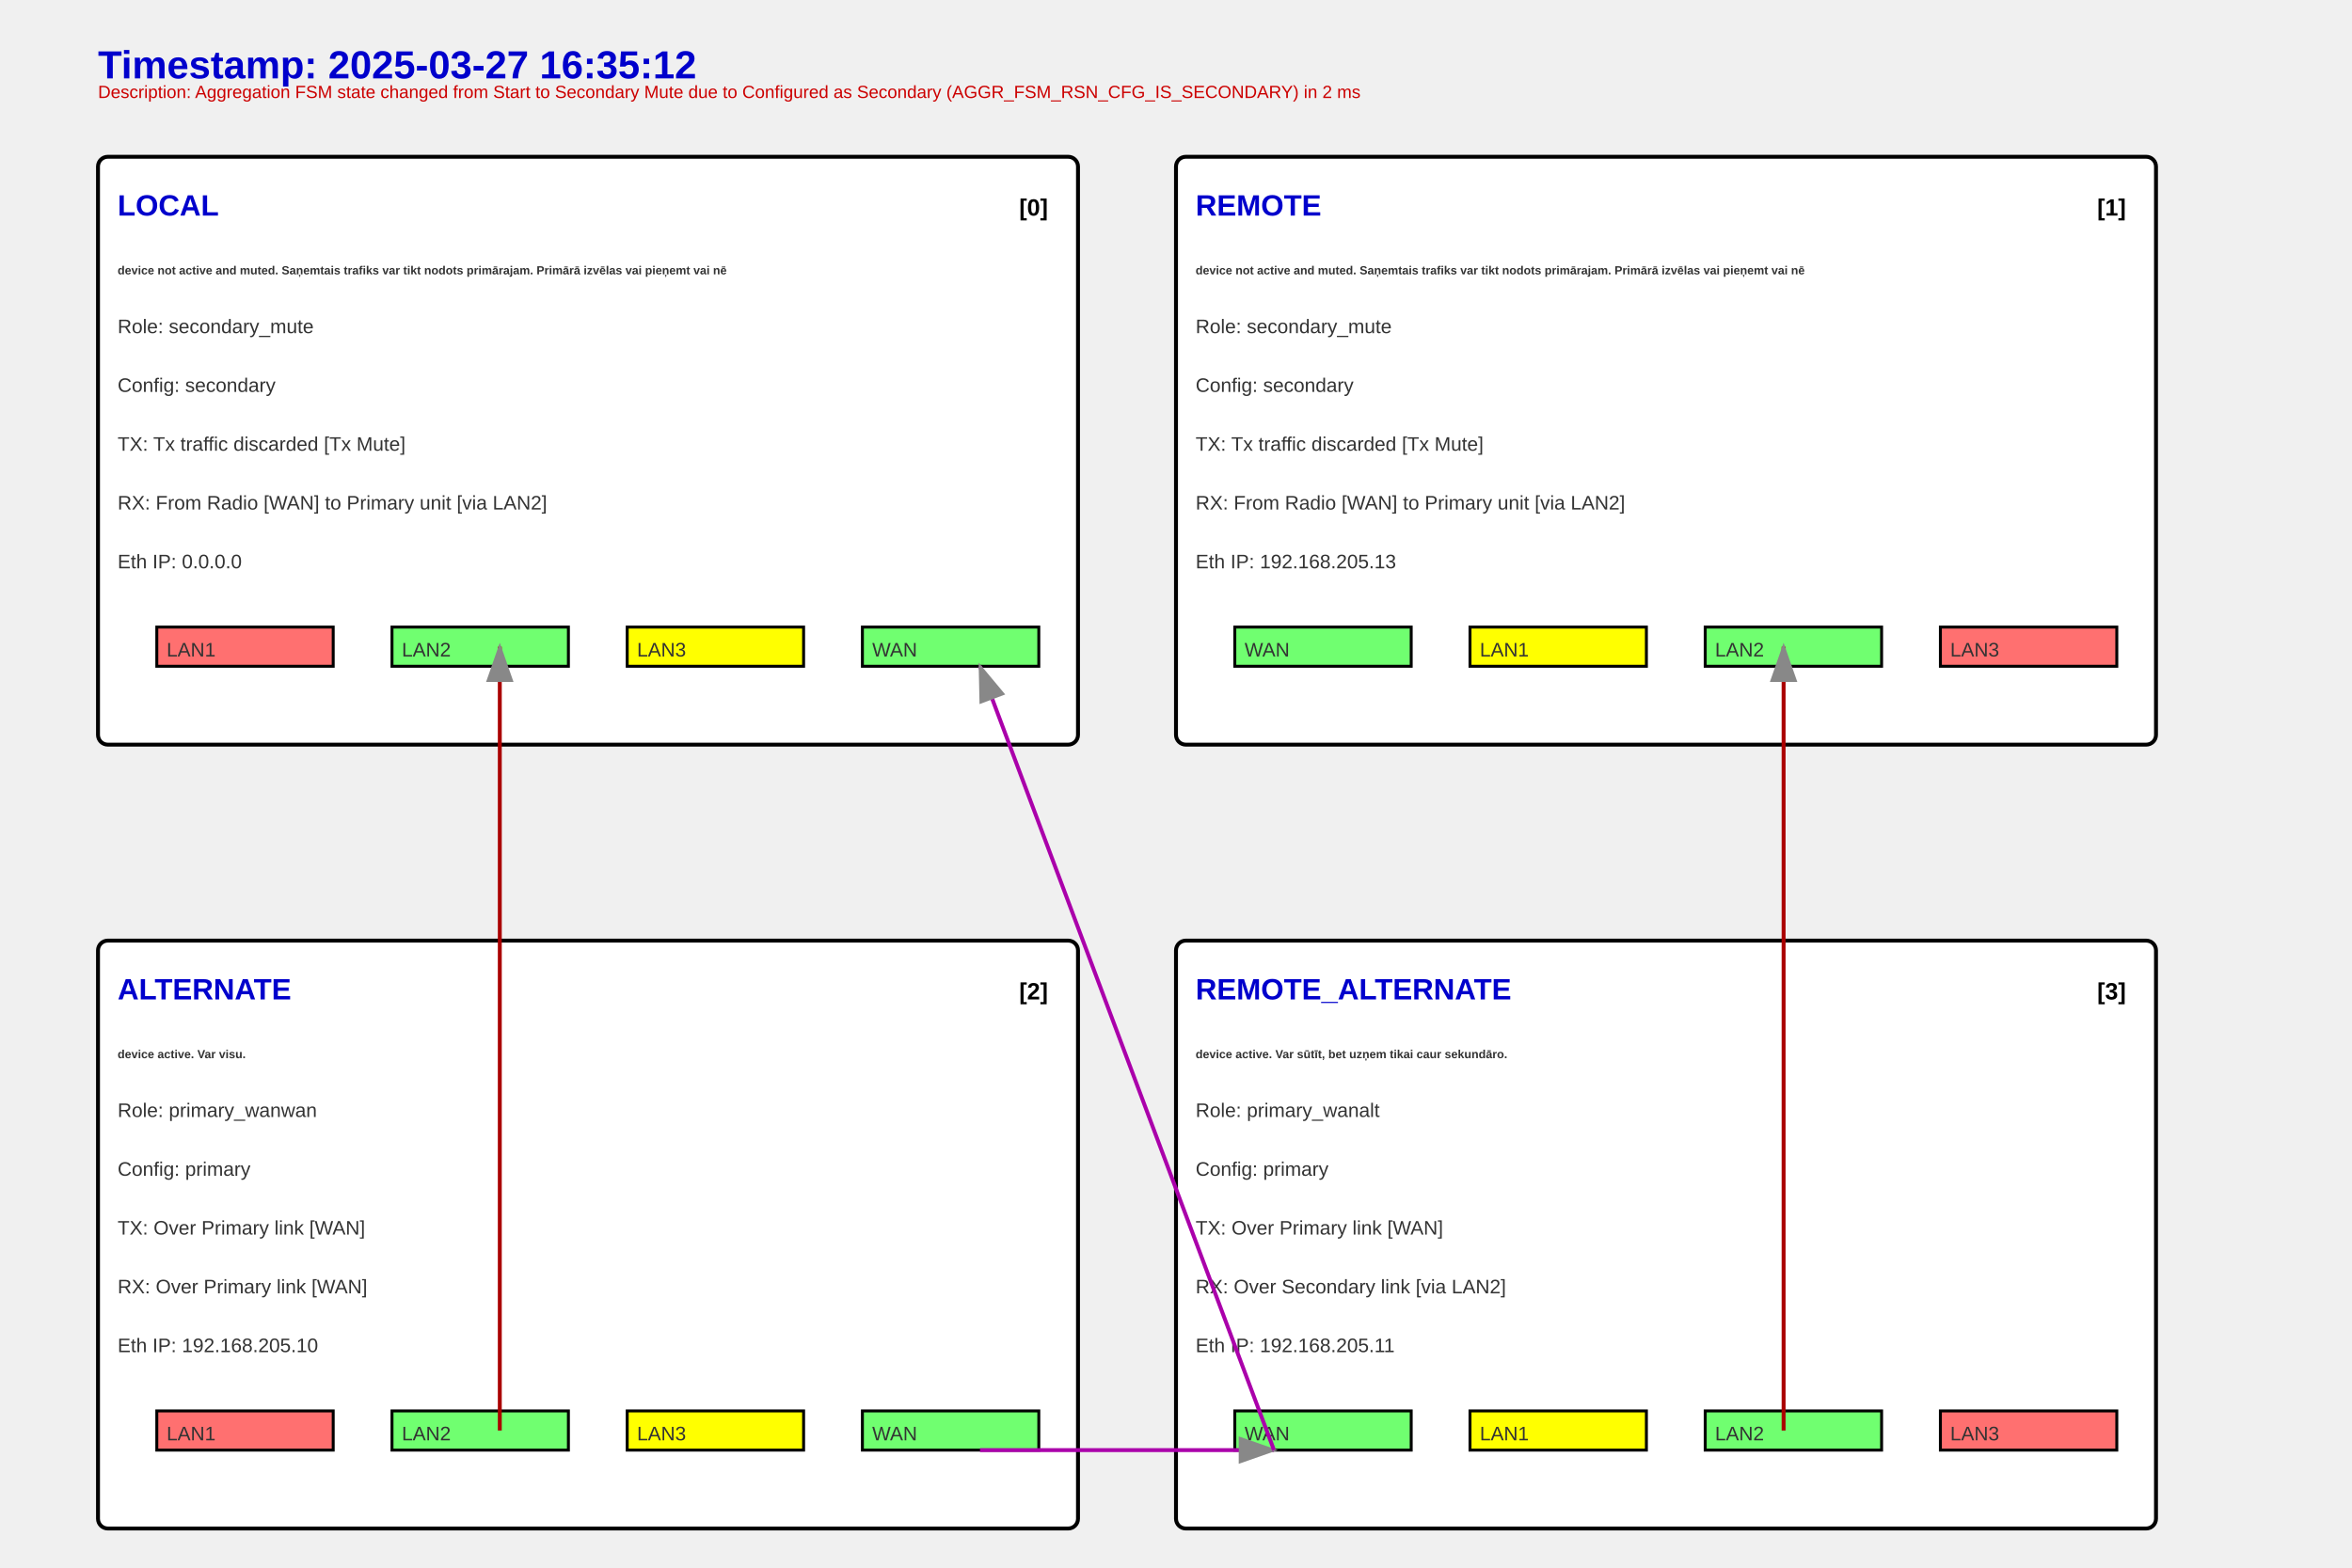
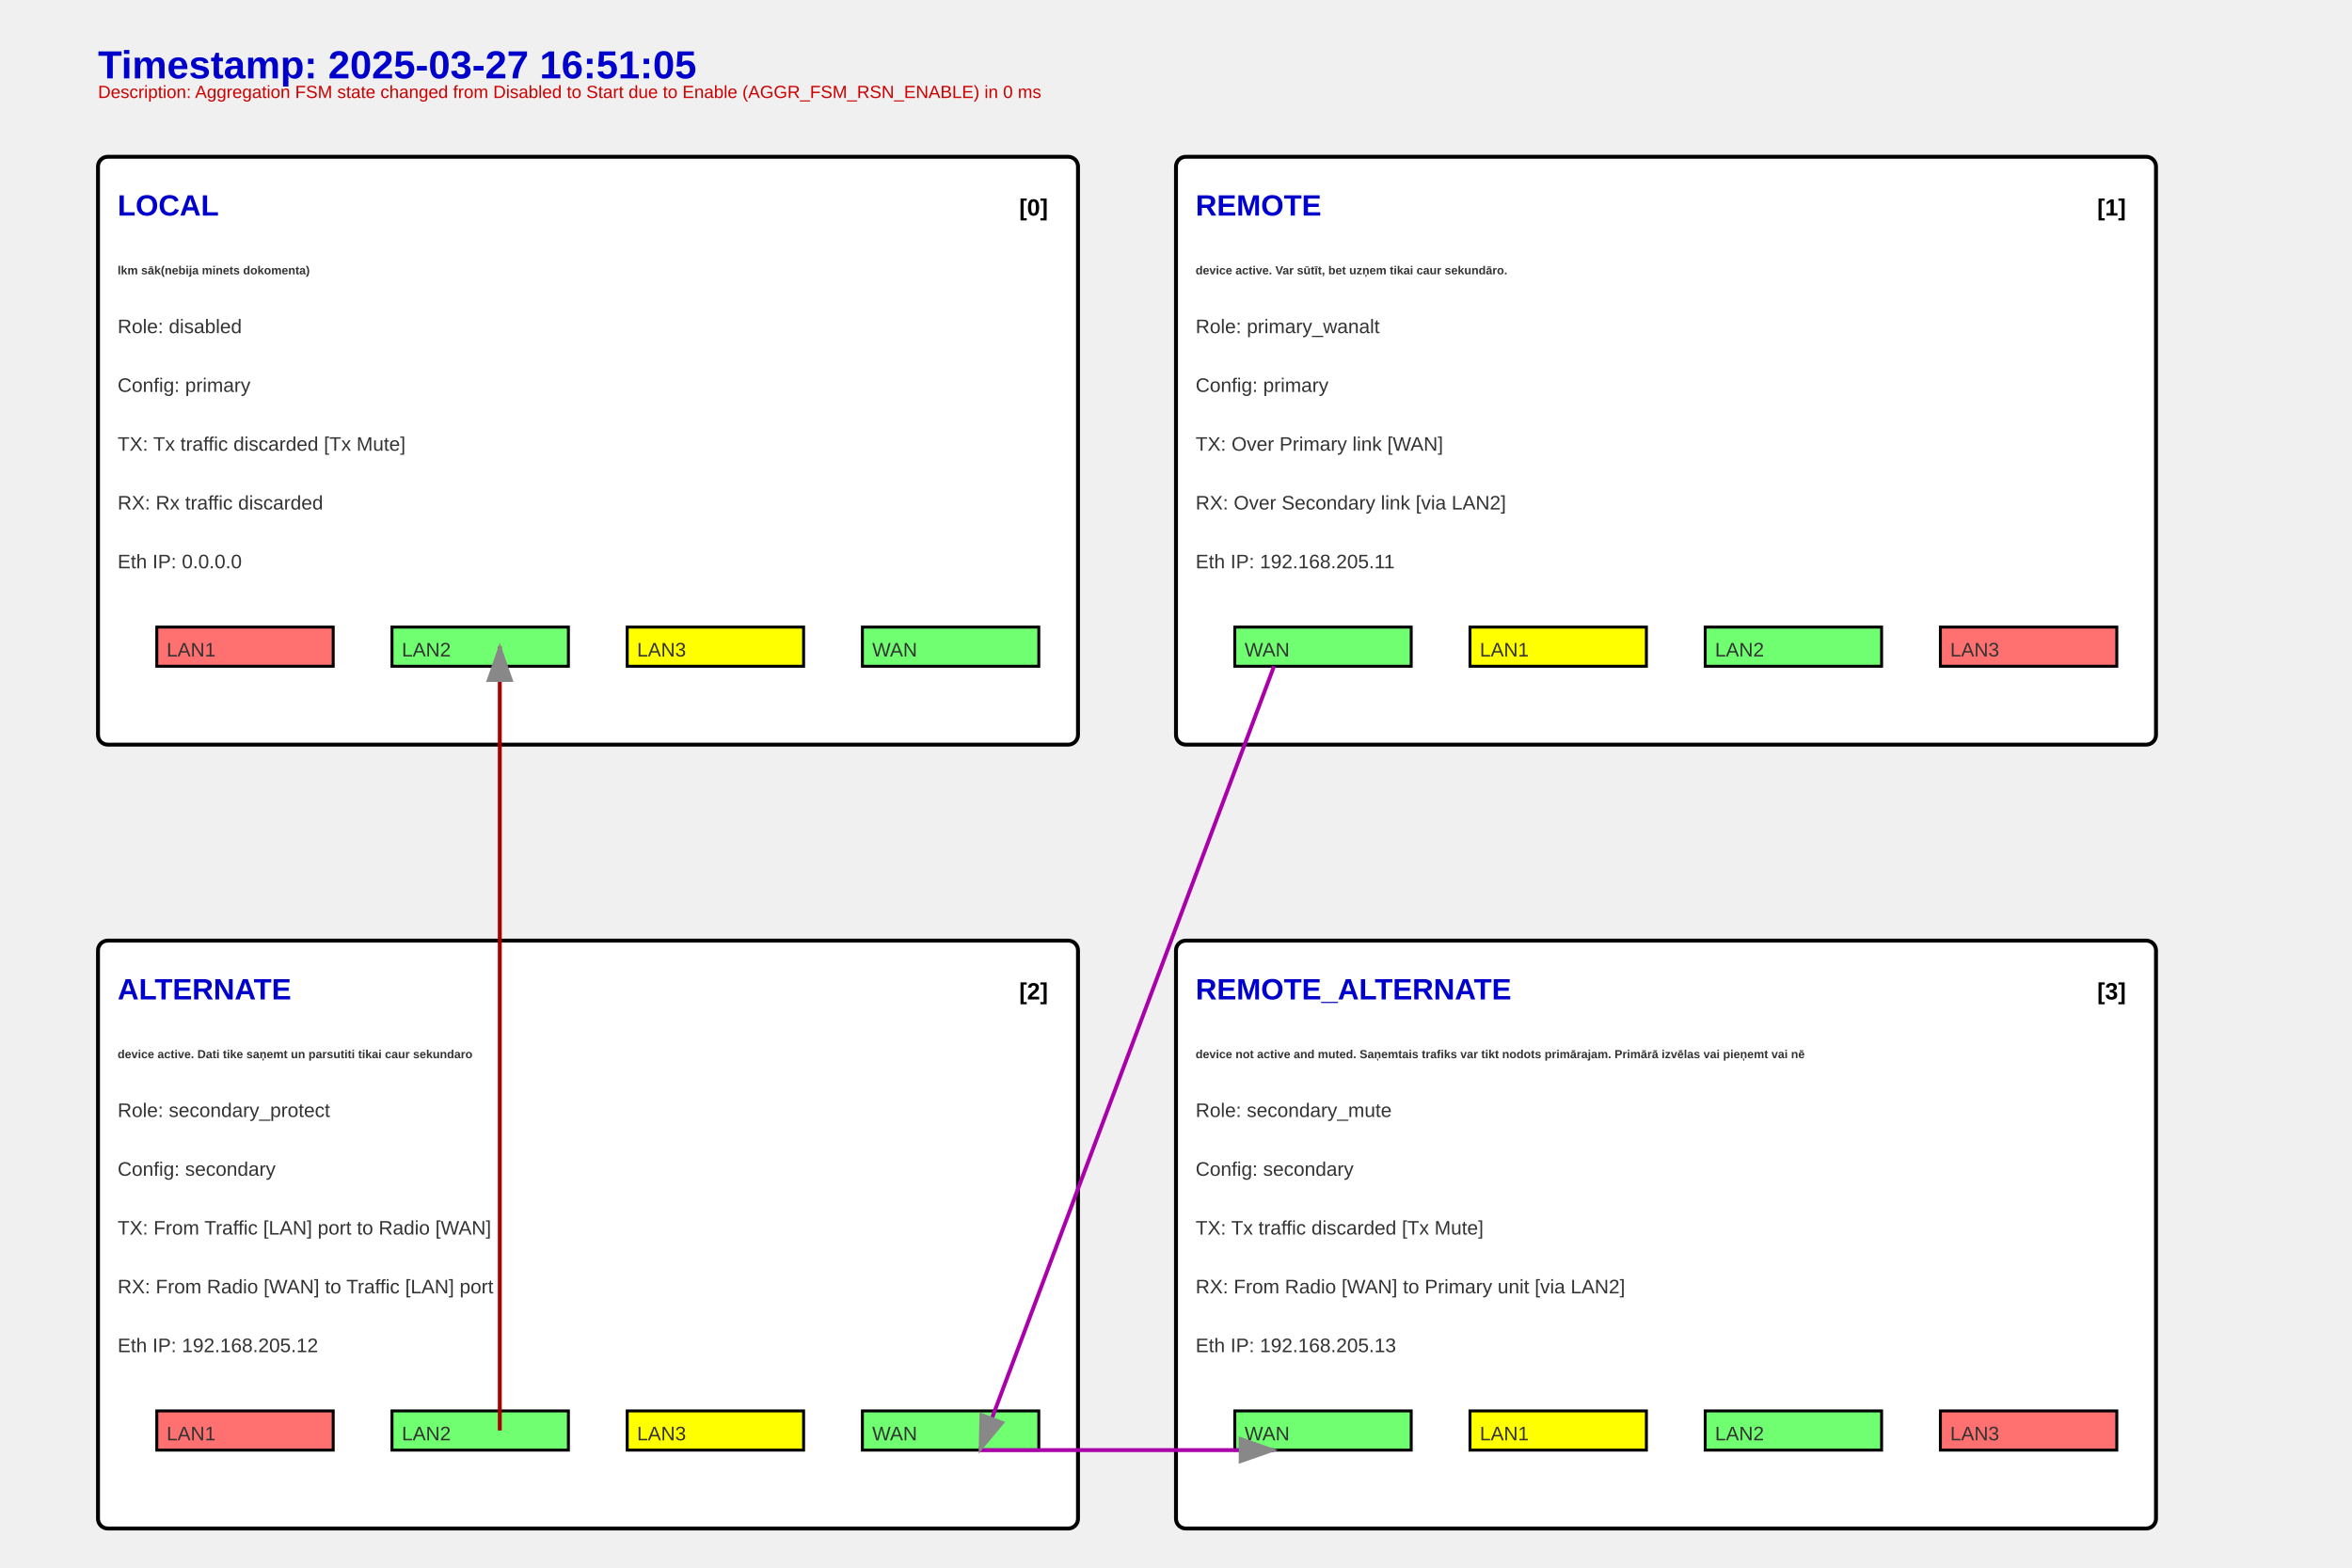
<svg xmlns="http://www.w3.org/2000/svg" width="1200" height="800">
  <style>
  .node { fill: #ffffff; stroke: #000000; stroke-width: 2; }
  .label { font: 10px Arial; fill: #333333; }
  .labela { font: 6px Arial; fill: #333333; font-weight: bold;}
  .error { font: 9px Arial; fill: #cc0000; }
  .timestamp { font: 20px Arial; font-weight: bold; fill: #0000cc; }
  .section-label { font: 15px Arial; font-weight: bold; fill: #0000cc; }
  .box-index { font: 12px Arial; font-weight: bold; fill: #000000; }
  .connection-line { stroke: #888888; stroke-width: 2; }
  .diagonal-line { stroke: #aa0000; stroke-width: 3; }
  .sender-receiver-line { stroke: #aa00aa; stroke-width: 2; }
  .secondary-primary-line { stroke: #aa0000; stroke-width: 2; }
  .remote-secondary-primary-line { stroke: #aa0000; stroke-width: 2; }
  .recive-sender-line { stroke: #aa00aa; stroke-width: 2; }
  .traffic-flow { animation: pulse 2s infinite; }
  @keyframes pulse {
    0% { stroke-opacity: 0.3; stroke-width: 1; }
    50% { stroke-opacity: 1; stroke-width: 3; }
    100% { stroke-opacity: 0.3; stroke-width: 1; }
  }
</style>
  <defs>
    <marker id="arrowhead" markerWidth="10" markerHeight="7" refX="9" refY="3.5" orient="auto">
      <polygon points="0 0, 10 3.5, 0 7" fill="#888888" />
    </marker>
  </defs>
-   <text class="timestamp" x="50" y="40">Timestamp: 2025-03-27 16:35:12</text>
-   <text class="error" x="50" y="50">Description: Aggregation FSM state changed from Start to Secondary Mute due to Configured as Secondary (AGGR_FSM_RSN_CFG_IS_SECONDARY) in 2 ms</text>
+   <text class="timestamp" x="50" y="40">Timestamp: 2025-03-27 16:51:05</text>
+   <text class="error" x="50" y="50">Description: Aggregation FSM state changed from Disabled to Start due to Enable (AGGR_FSM_RSN_ENABLE) in 0 ms</text>
  <rect class="node" x="50" y="80" width="500" height="300" rx="5" ry="5" data-entry="0" data-section="0" />
  <text class="section-label" x="60" y="110">LOCAL</text>
  <text class="box-index" x="520" y="110">[0]</text>
-   <text class="labela" x="60" y="140">device not active and muted. Saņemtais trafiks var tikt nodots primārajam. Primārā izvēlas vai pieņemt vai nē</text>
-   <text class="label" x="60" y="170">Role: secondary_mute</text>
-   <text class="label" x="60" y="200">Config: secondary</text>
+   <text class="labela" x="60" y="140">lkm sāk(nebija minets dokomenta)</text>
+   <text class="label" x="60" y="170">Role: disabled</text>
+   <text class="label" x="60" y="200">Config: primary</text>
  <text class="label" x="60" y="230">TX: Tx traffic discarded [Tx Mute]</text>
-   <text class="label" x="60" y="260">RX: From Radio [WAN] to Primary unit [via LAN2]</text>
+   <text class="label" x="60" y="260">RX: Rx traffic discarded</text>
  <text class="label" x="60" y="290">Eth IP: 0.0.0.0</text>
  <rect x="80" y="320" width="90" height="20" fill="#ff7070" stroke="black" stroke-width="1.5" />
  <text class="label" x="85" y="335">LAN1</text>
  <rect x="200" y="320" width="90" height="20" fill="#70ff70" stroke="black" stroke-width="1.5" />
  <text class="label" x="205" y="335">LAN2</text>
  <rect x="320" y="320" width="90" height="20" fill="yellow" stroke="black" stroke-width="1.5" />
  <text class="label" x="325" y="335">LAN3</text>
  <rect x="440" y="320" width="90" height="20" fill="#70ff70" stroke="black" stroke-width="1.5" />
  <text class="label" x="445" y="335">WAN</text>
  <rect class="node" x="600" y="80" width="500" height="300" rx="5" ry="5" data-entry="0" data-section="1" />
  <text class="section-label" x="610" y="110">REMOTE</text>
  <text class="box-index" x="1070" y="110">[1]</text>
-   <text class="labela" x="610" y="140">device not active and muted. Saņemtais trafiks var tikt nodots primārajam. Primārā izvēlas vai pieņemt vai nē</text>
-   <text class="label" x="610" y="170">Role: secondary_mute</text>
-   <text class="label" x="610" y="200">Config: secondary</text>
-   <text class="label" x="610" y="230">TX: Tx traffic discarded [Tx Mute]</text>
-   <text class="label" x="610" y="260">RX: From Radio [WAN] to Primary unit [via LAN2]</text>
-   <text class="label" x="610" y="290">Eth IP: 192.168.205.13</text>
+   <text class="labela" x="610" y="140">device active. Var sūtīt, bet uzņem tikai caur sekundāro.</text>
+   <text class="label" x="610" y="170">Role: primary_wanalt</text>
+   <text class="label" x="610" y="200">Config: primary</text>
+   <text class="label" x="610" y="230">TX: Over Primary link [WAN]</text>
+   <text class="label" x="610" y="260">RX: Over Secondary link [via LAN2]</text>
+   <text class="label" x="610" y="290">Eth IP: 192.168.205.11</text>
  <rect x="630" y="320" width="90" height="20" fill="#70ff70" stroke="black" stroke-width="1.5" />
  <text class="label" x="635" y="335">WAN</text>
  <rect x="750" y="320" width="90" height="20" fill="yellow" stroke="black" stroke-width="1.5" />
  <text class="label" x="755" y="335">LAN1</text>
  <rect x="870" y="320" width="90" height="20" fill="#70ff70" stroke="black" stroke-width="1.5" />
  <text class="label" x="875" y="335">LAN2</text>
  <rect x="990" y="320" width="90" height="20" fill="#ff7070" stroke="black" stroke-width="1.5" />
  <text class="label" x="995" y="335">LAN3</text>
  <rect class="node" x="50" y="480" width="500" height="300" rx="5" ry="5" data-entry="0" data-section="2" />
  <text class="section-label" x="60" y="510">ALTERNATE</text>
  <text class="box-index" x="520" y="510">[2]</text>
-   <text class="labela" x="60" y="540">device active. Var visu.</text>
-   <text class="label" x="60" y="570">Role: primary_wanwan</text>
-   <text class="label" x="60" y="600">Config: primary</text>
-   <text class="label" x="60" y="630">TX: Over Primary link [WAN]</text>
-   <text class="label" x="60" y="660">RX: Over Primary link [WAN]</text>
-   <text class="label" x="60" y="690">Eth IP: 192.168.205.10</text>
+   <text class="labela" x="60" y="540">device active. Dati tike saņemt un parsutiti tikai caur sekundaro</text>
+   <text class="label" x="60" y="570">Role: secondary_protect</text>
+   <text class="label" x="60" y="600">Config: secondary</text>
+   <text class="label" x="60" y="630">TX: From Traffic [LAN] port to Radio [WAN]</text>
+   <text class="label" x="60" y="660">RX: From Radio [WAN] to Traffic [LAN] port</text>
+   <text class="label" x="60" y="690">Eth IP: 192.168.205.12</text>
  <rect x="80" y="720" width="90" height="20" fill="#ff7070" stroke="black" stroke-width="1.5" />
  <text class="label" x="85" y="735">LAN1</text>
  <rect x="200" y="720" width="90" height="20" fill="#70ff70" stroke="black" stroke-width="1.5" />
  <text class="label" x="205" y="735">LAN2</text>
  <rect x="320" y="720" width="90" height="20" fill="yellow" stroke="black" stroke-width="1.5" />
  <text class="label" x="325" y="735">LAN3</text>
  <rect x="440" y="720" width="90" height="20" fill="#70ff70" stroke="black" stroke-width="1.5" />
  <text class="label" x="445" y="735">WAN</text>
  <rect class="node" x="600" y="480" width="500" height="300" rx="5" ry="5" data-entry="0" data-section="3" />
  <text class="section-label" x="610" y="510">REMOTE_ALTERNATE</text>
  <text class="box-index" x="1070" y="510">[3]</text>
-   <text class="labela" x="610" y="540">device active. Var sūtīt, bet uzņem tikai caur sekundāro.</text>
-   <text class="label" x="610" y="570">Role: primary_wanalt</text>
-   <text class="label" x="610" y="600">Config: primary</text>
-   <text class="label" x="610" y="630">TX: Over Primary link [WAN]</text>
-   <text class="label" x="610" y="660">RX: Over Secondary link [via LAN2]</text>
-   <text class="label" x="610" y="690">Eth IP: 192.168.205.11</text>
+   <text class="labela" x="610" y="540">device not active and muted. Saņemtais trafiks var tikt nodots primārajam. Primārā izvēlas vai pieņemt vai nē</text>
+   <text class="label" x="610" y="570">Role: secondary_mute</text>
+   <text class="label" x="610" y="600">Config: secondary</text>
+   <text class="label" x="610" y="630">TX: Tx traffic discarded [Tx Mute]</text>
+   <text class="label" x="610" y="660">RX: From Radio [WAN] to Primary unit [via LAN2]</text>
+   <text class="label" x="610" y="690">Eth IP: 192.168.205.13</text>
  <rect x="630" y="720" width="90" height="20" fill="#70ff70" stroke="black" stroke-width="1.5" />
  <text class="label" x="635" y="735">WAN</text>
  <rect x="750" y="720" width="90" height="20" fill="yellow" stroke="black" stroke-width="1.5" />
  <text class="label" x="755" y="735">LAN1</text>
  <rect x="870" y="720" width="90" height="20" fill="#70ff70" stroke="black" stroke-width="1.5" />
  <text class="label" x="875" y="735">LAN2</text>
  <rect x="990" y="720" width="90" height="20" fill="#ff7070" stroke="black" stroke-width="1.5" />
  <text class="label" x="995" y="735">LAN3</text>
  <line x1="500" y1="740" x2="650" y2="740" class="sender-receiver-line" marker-end="url(#arrowhead)" />
-   <line x1="650" y1="740" x2="500" y2="340" class="recive-sender-line" marker-end="url(#arrowhead)" />
+   <line x1="650" y1="340" x2="500" y2="740" class="recive-sender-line" marker-end="url(#arrowhead)" />
  <line x1="255" y1="730" x2="255" y2="330" class="secondary-primary-line" marker-end="url(#arrowhead)" />
-   <line x1="910" y1="730" x2="910" y2="330" class="remote-secondary-primary-line" marker-end="url(#arrowhead)" />
</svg>
